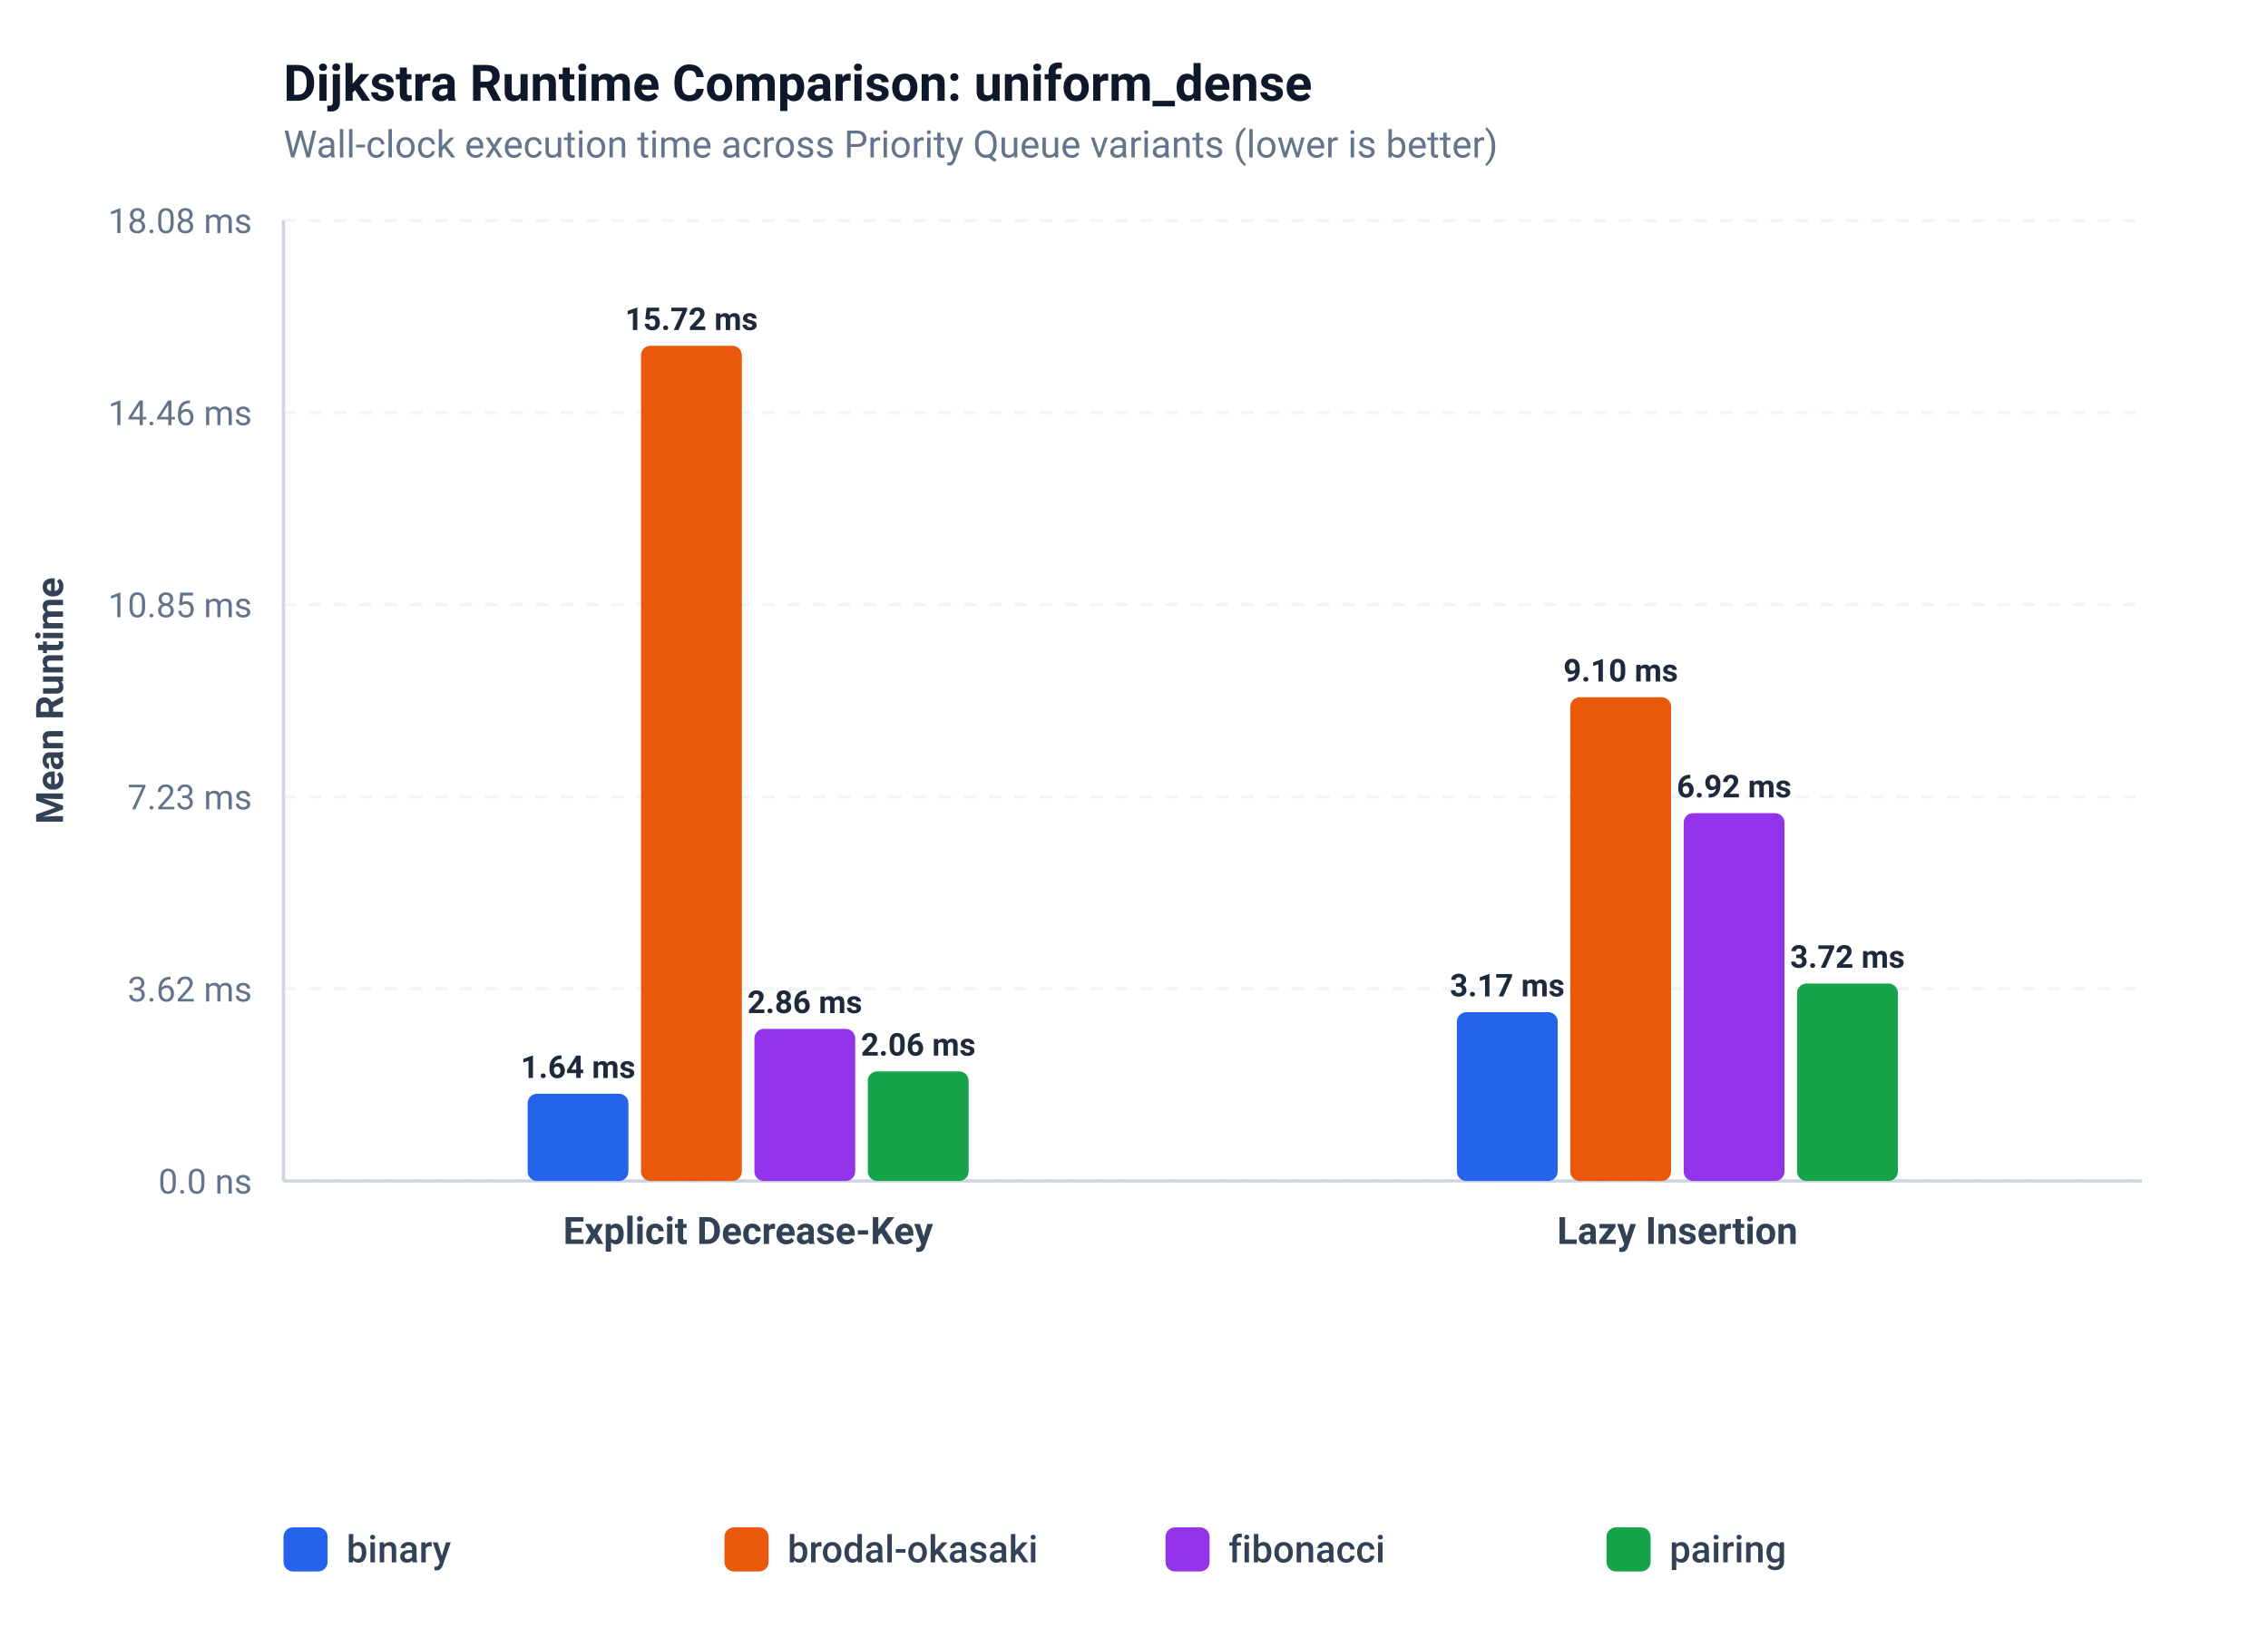
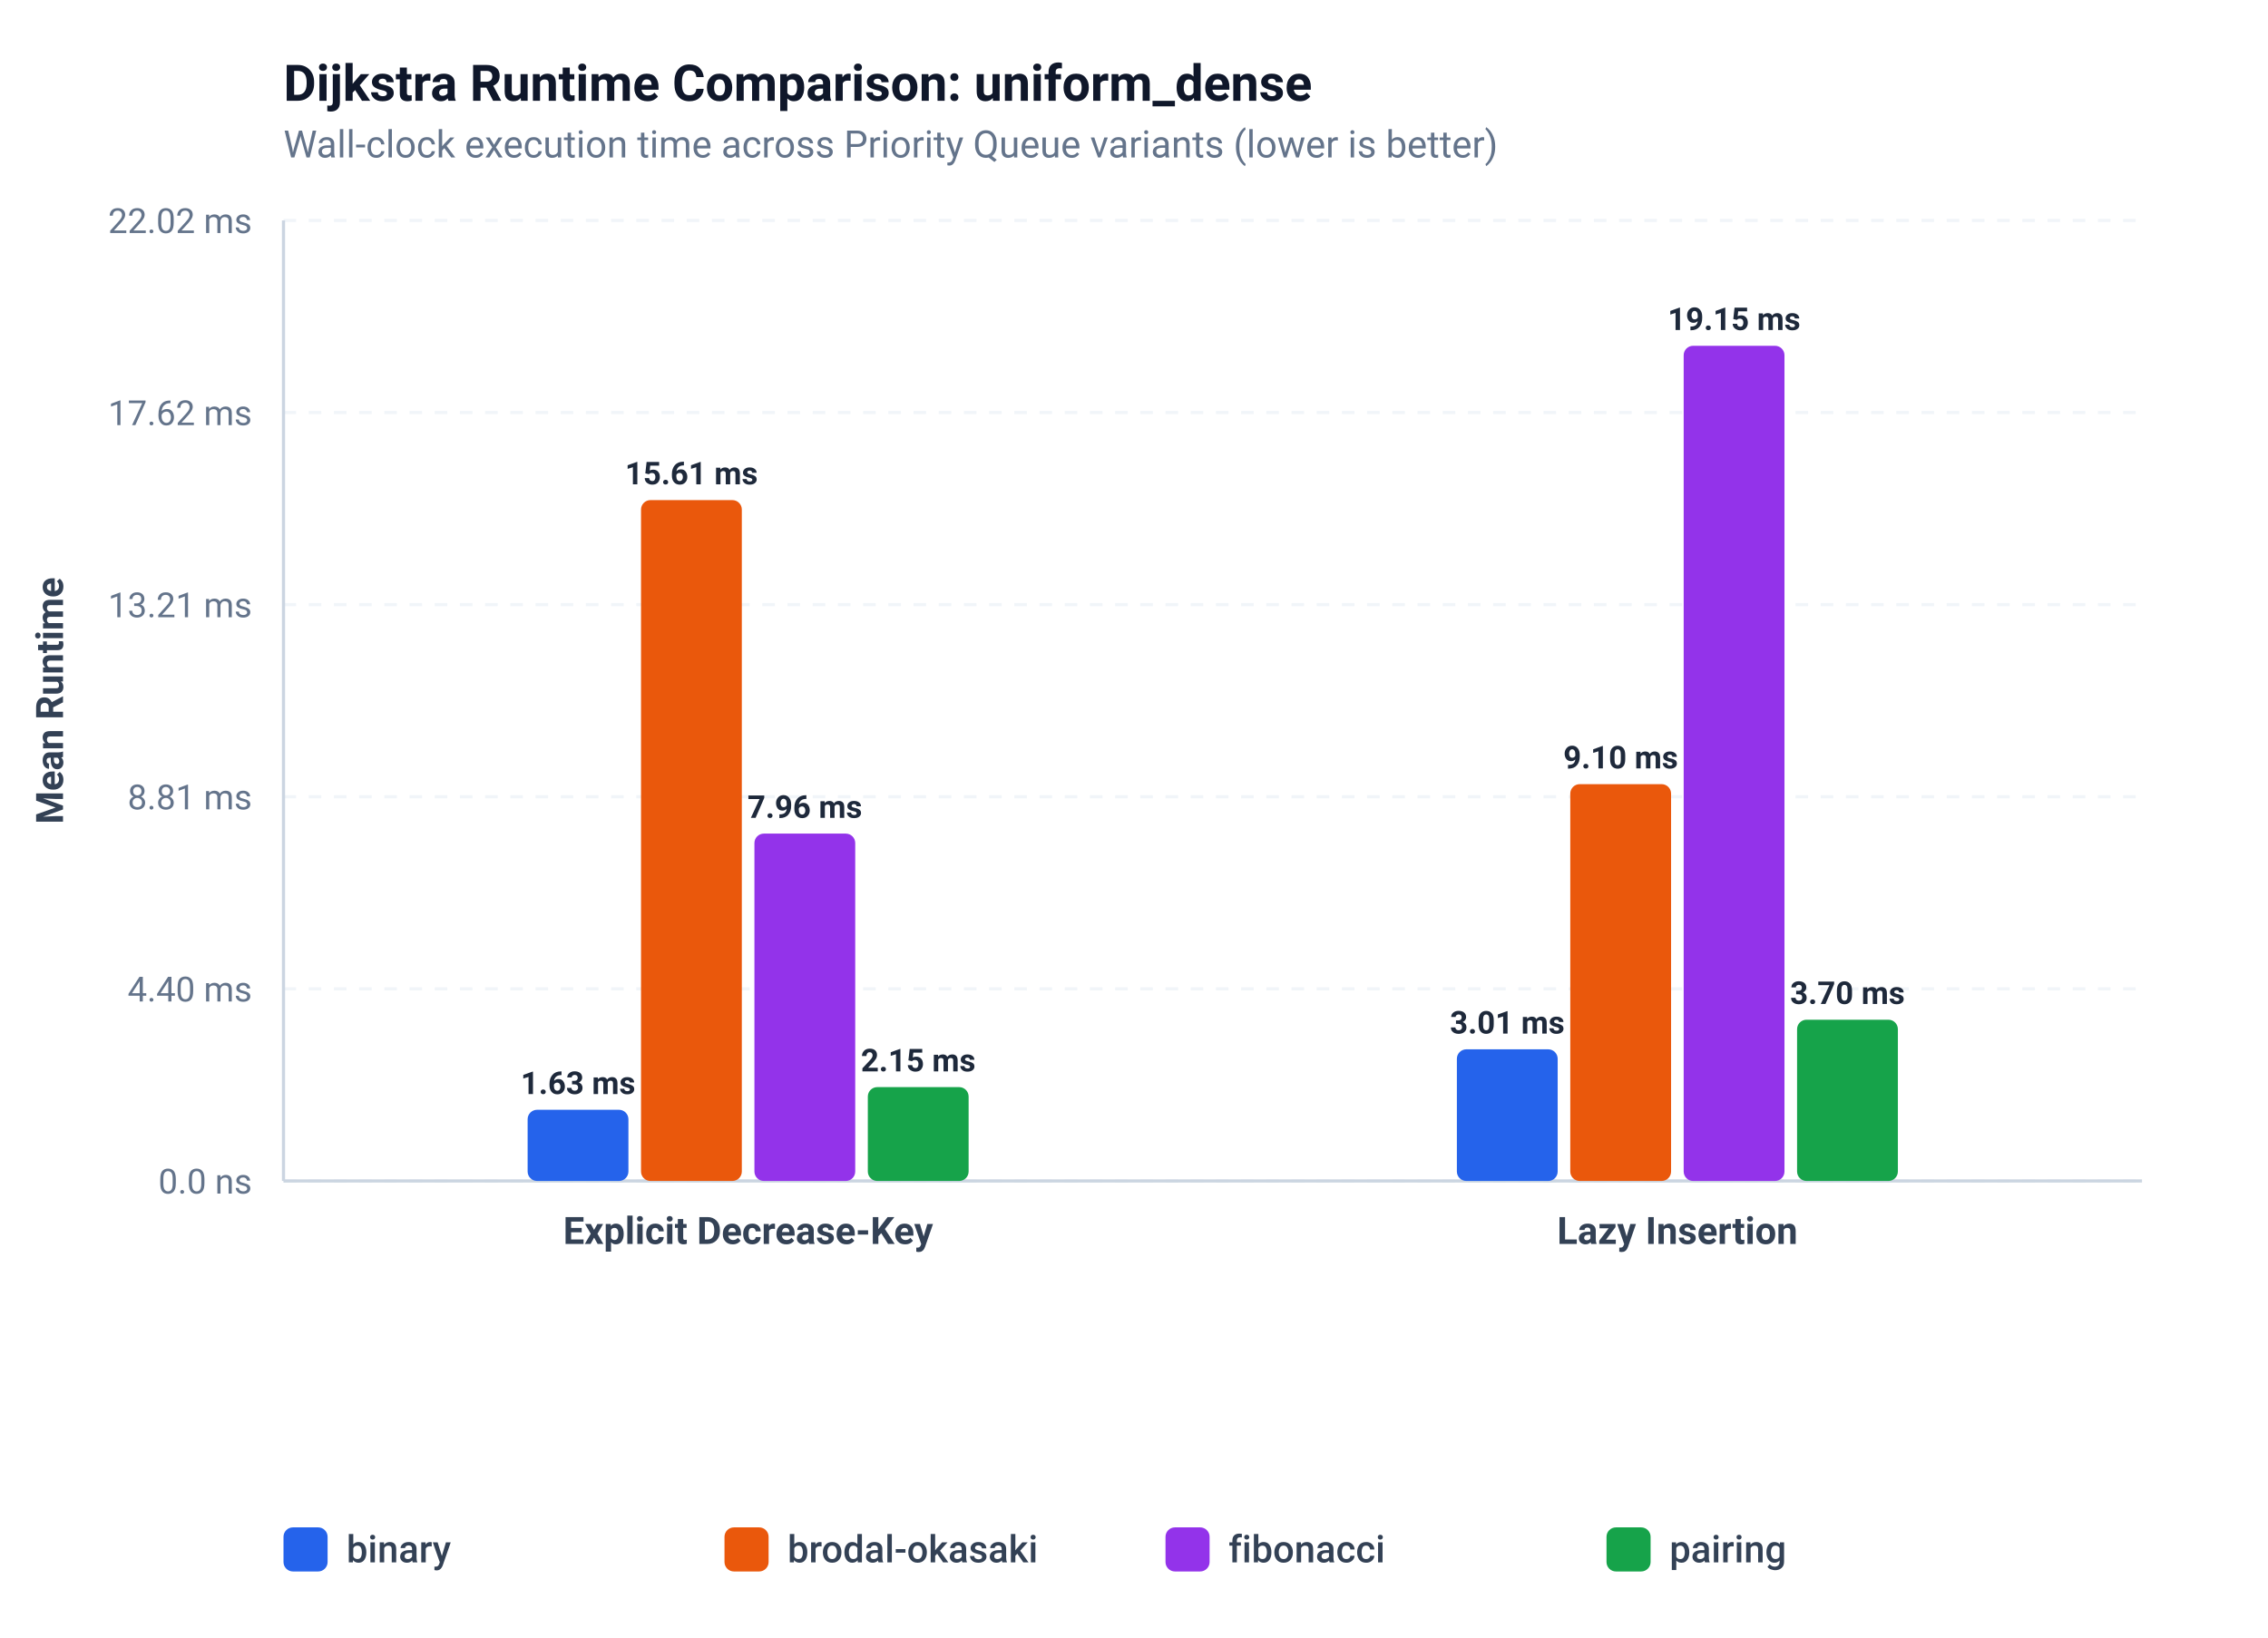
<svg xmlns="http://www.w3.org/2000/svg" viewBox="0 0 720 520" width="720" height="520" style="background-color: #ffffff; font-family: -apple-system, BlinkMacSystemFont, Segoe UI, Roboto, sans-serif;">
  <defs>
    <style>
    .axis { stroke: #CBD5E1; stroke-width: 1; }
    .grid { stroke: #F1F5F9; stroke-width: 1; stroke-dasharray: 4,4; }
    .baseline { stroke: #EF4444; stroke-width: 1.5; stroke-dasharray: 3,3; }
    .tick-label { font-size: 11px; fill: #64748B; }
    .axis-title { font-size: 12px; font-weight: 600; fill: #334155; }
    .chart-title { font-size: 16px; font-weight: 700; fill: #0F172A; }
    .chart-subtitle { font-size: 12px; fill: #64748B; }
    .bar-label { font-size: 9px; font-weight: 600; fill: #1E293B; text-anchor: middle; }
    .legend-text { font-size: 12px; fill: #334155; font-weight: 500; dominant-baseline: central; }
    .bar-label { font-size: 10px; font-weight: 600; fill: #1E293B; text-anchor: middle; }
  </style>
  </defs>
  <text x="90" y="32" class="chart-title">Dijkstra Runtime Comparison: uniform_dense</text>
  <text x="90" y="50" class="chart-subtitle">Wall-clock execution time across Priority Queue variants (lower is better)</text>
  <line x1="90" y1="375.0" x2="680" y2="375.0" class="grid" />
  <text x="80" y="379.0" class="tick-label" text-anchor="end">0.0 ns</text>
  <line x1="90" y1="314.0" x2="680" y2="314.0" class="grid" />
-   <text x="80" y="318.0" class="tick-label" text-anchor="end">3.62 ms</text>
+   <text x="80" y="318.0" class="tick-label" text-anchor="end">4.40 ms</text>
  <line x1="90" y1="253.0" x2="680" y2="253.0" class="grid" />
-   <text x="80" y="257.0" class="tick-label" text-anchor="end">7.23 ms</text>
+   <text x="80" y="257.0" class="tick-label" text-anchor="end">8.81 ms</text>
  <line x1="90" y1="192.0" x2="680" y2="192.0" class="grid" />
-   <text x="80" y="196.0" class="tick-label" text-anchor="end">10.85 ms</text>
+   <text x="80" y="196.0" class="tick-label" text-anchor="end">13.21 ms</text>
  <line x1="90" y1="131.0" x2="680" y2="131.0" class="grid" />
-   <text x="80" y="135.0" class="tick-label" text-anchor="end">14.46 ms</text>
+   <text x="80" y="135.0" class="tick-label" text-anchor="end">17.62 ms</text>
  <line x1="90" y1="70.0" x2="680" y2="70.0" class="grid" />
-   <text x="80" y="74.0" class="tick-label" text-anchor="end">18.08 ms</text>
+   <text x="80" y="74.0" class="tick-label" text-anchor="end">22.02 ms</text>
  <line x1="90" y1="70" x2="90" y2="375" class="axis" />
  <line x1="90" y1="375" x2="680" y2="375" class="axis" />
  <text x="-222.5" y="20" class="axis-title" text-anchor="middle" transform="rotate(-90)">Mean Runtime</text>
  <text x="237.5" y="395" class="axis-title" font-size="11px" text-anchor="middle">Explicit Decrease-Key</text>
-   <rect x="167.5" y="347.3" width="32.0" height="27.7" fill="#2563EB" rx="3" ry="3" />
-   <text x="183.5" y="342.3" class="bar-label">1.64 ms</text>
-   <rect x="203.5" y="109.8" width="32.0" height="265.2" fill="#EA580C" rx="3" ry="3" />
-   <text x="219.5" y="104.8" class="bar-label">15.72 ms</text>
-   <rect x="239.5" y="326.7" width="32.0" height="48.3" fill="#9333EA" rx="3" ry="3" />
-   <text x="255.5" y="321.7" class="bar-label">2.86 ms</text>
-   <rect x="275.5" y="340.2" width="32.0" height="34.8" fill="#16A34A" rx="3" ry="3" />
-   <text x="291.5" y="335.2" class="bar-label">2.06 ms</text>
+   <rect x="167.5" y="352.4" width="32.0" height="22.6" fill="#2563EB" rx="3" ry="3" />
+   <text x="183.5" y="347.4" class="bar-label">1.63 ms</text>
+   <rect x="203.5" y="158.8" width="32.0" height="216.2" fill="#EA580C" rx="3" ry="3" />
+   <text x="219.5" y="153.8" class="bar-label">15.61 ms</text>
+   <rect x="239.5" y="264.7" width="32.0" height="110.3" fill="#9333EA" rx="3" ry="3" />
+   <text x="255.5" y="259.7" class="bar-label">7.96 ms</text>
+   <rect x="275.5" y="345.2" width="32.0" height="29.8" fill="#16A34A" rx="3" ry="3" />
+   <text x="291.5" y="340.2" class="bar-label">2.15 ms</text>
  <text x="532.5" y="395" class="axis-title" font-size="11px" text-anchor="middle">Lazy Insertion</text>
-   <rect x="462.5" y="321.4" width="32.0" height="53.6" fill="#2563EB" rx="3" ry="3" />
-   <text x="478.5" y="316.4" class="bar-label">3.17 ms</text>
-   <rect x="498.5" y="221.4" width="32.0" height="153.6" fill="#EA580C" rx="3" ry="3" />
-   <text x="514.5" y="216.4" class="bar-label">9.10 ms</text>
-   <rect x="534.5" y="258.2" width="32.0" height="116.8" fill="#9333EA" rx="3" ry="3" />
-   <text x="550.5" y="253.2" class="bar-label">6.92 ms</text>
-   <rect x="570.5" y="312.3" width="32.0" height="62.7" fill="#16A34A" rx="3" ry="3" />
-   <text x="586.5" y="307.3" class="bar-label">3.72 ms</text>
+   <rect x="462.5" y="333.2" width="32.0" height="41.8" fill="#2563EB" rx="3" ry="3" />
+   <text x="478.5" y="328.2" class="bar-label">3.01 ms</text>
+   <rect x="498.5" y="249.0" width="32.0" height="126.0" fill="#EA580C" rx="3" ry="3" />
+   <text x="514.5" y="244.0" class="bar-label">9.10 ms</text>
+   <rect x="534.5" y="109.8" width="32.0" height="265.2" fill="#9333EA" rx="3" ry="3" />
+   <text x="550.5" y="104.8" class="bar-label">19.15 ms</text>
+   <rect x="570.5" y="323.8" width="32.0" height="51.2" fill="#16A34A" rx="3" ry="3" />
+   <text x="586.5" y="318.8" class="bar-label">3.70 ms</text>
  <rect x="90.0" y="485.0" width="14" height="14" fill="#2563EB" rx="3" ry="3" />
  <text x="110.0" y="492.0" class="legend-text">binary</text>
  <rect x="230.0" y="485.0" width="14" height="14" fill="#EA580C" rx="3" ry="3" />
  <text x="250.0" y="492.0" class="legend-text">brodal-okasaki</text>
  <rect x="370.0" y="485.0" width="14" height="14" fill="#9333EA" rx="3" ry="3" />
  <text x="390.0" y="492.0" class="legend-text">fibonacci</text>
  <rect x="510.0" y="485.0" width="14" height="14" fill="#16A34A" rx="3" ry="3" />
  <text x="530.0" y="492.0" class="legend-text">pairing</text>
</svg>
